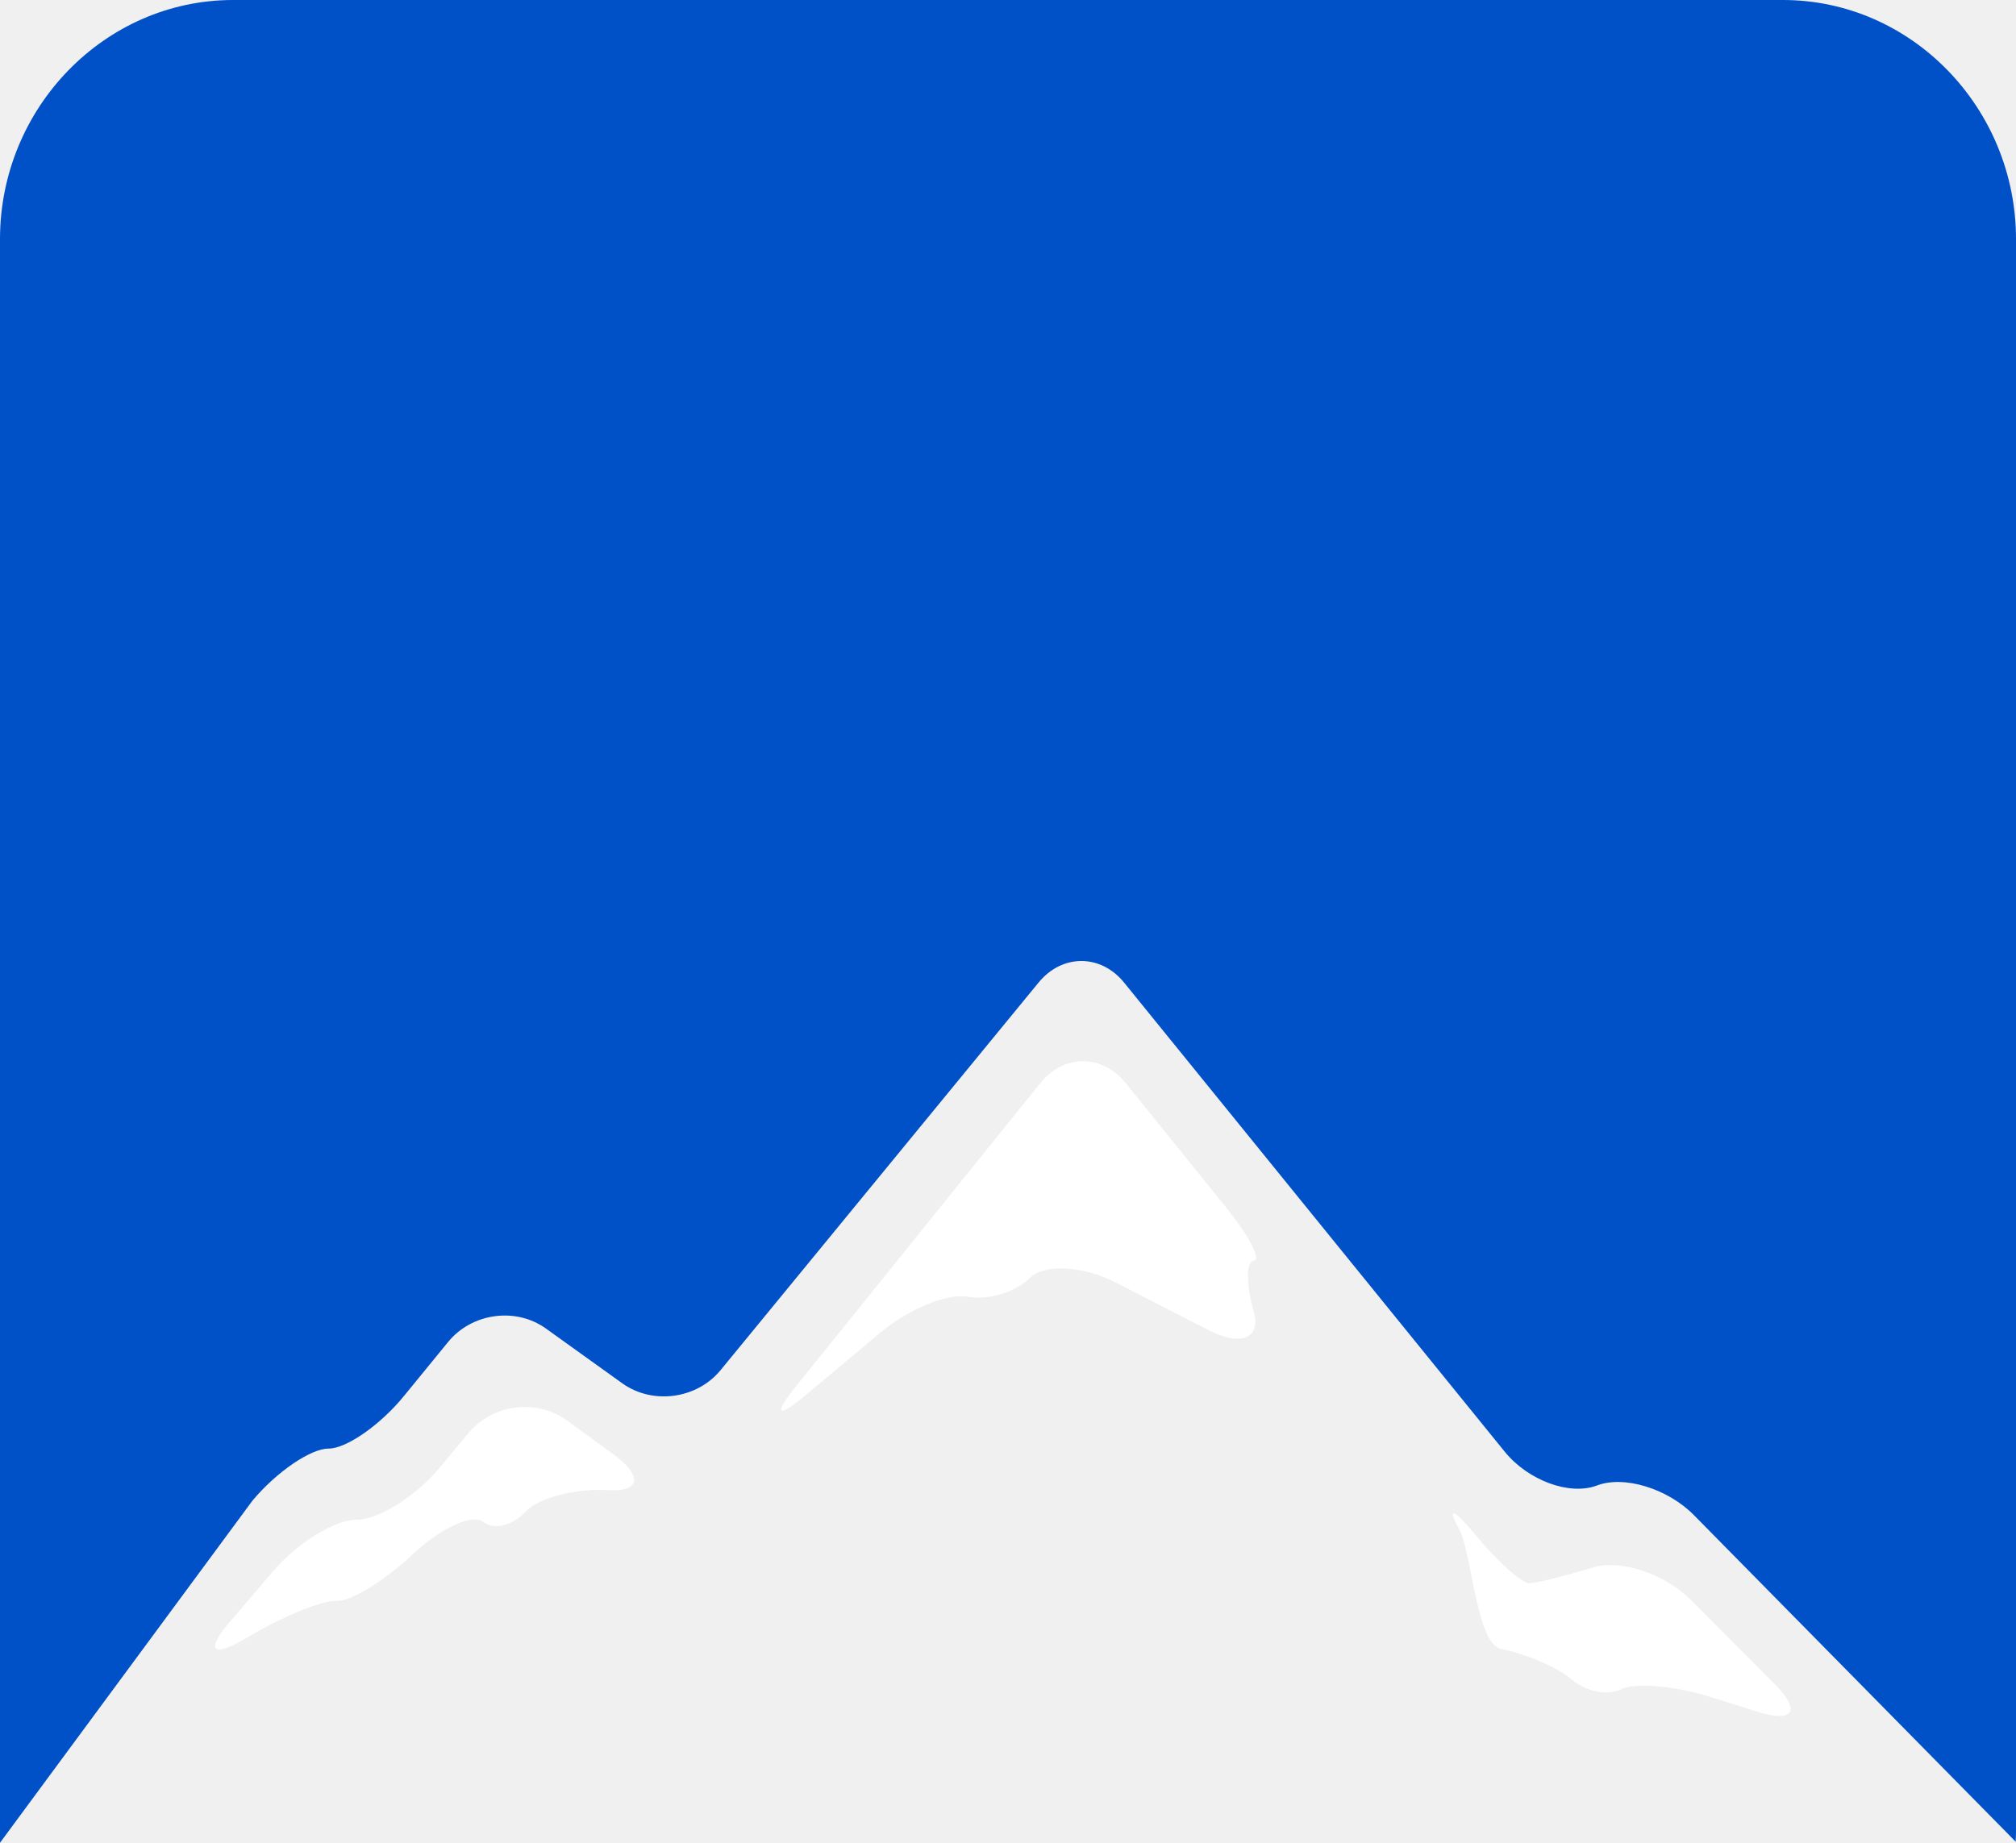
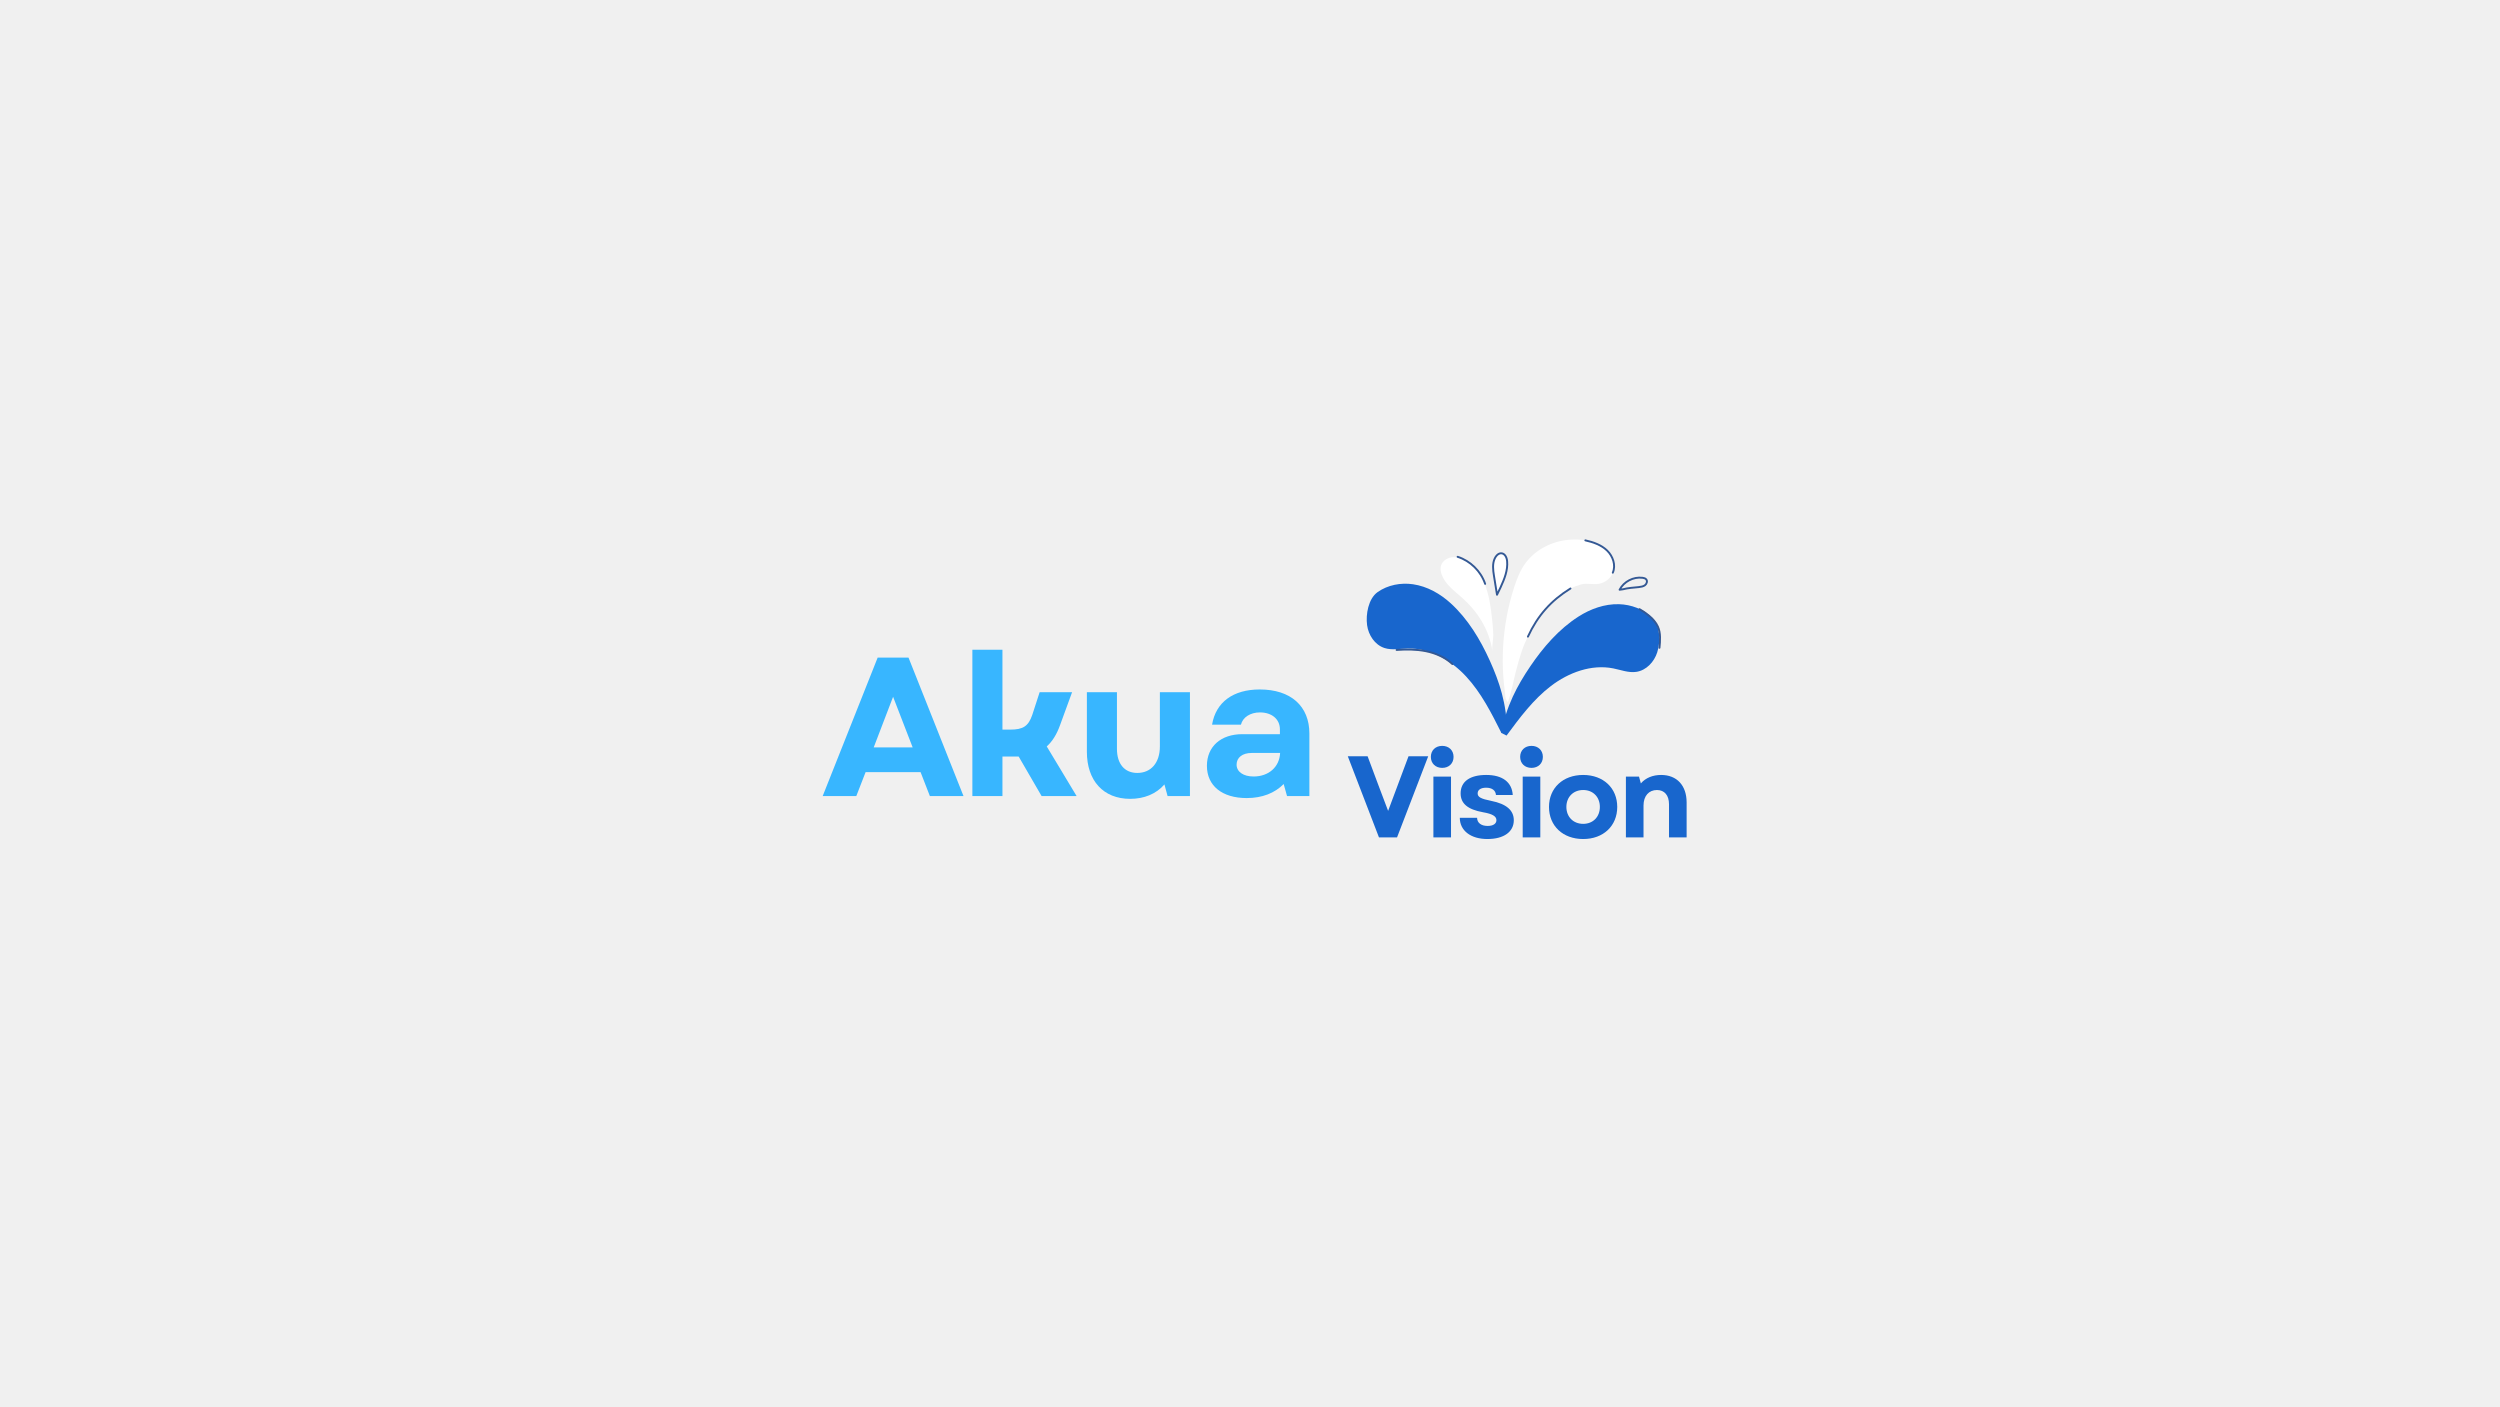
- <svg xmlns="http://www.w3.org/2000/svg" width="35" height="32" viewBox="0 0 35 32" fill="none">
-   <path d="M0 32V4.154C0 1.869 1.821 0 4.046 0H30.955C33.18 0 35 1.869 35 4.154V31.776C35 31.845 34.998 31.914 34.995 31.982L29.407 26.309C28.952 25.848 28.194 25.616 27.724 25.796C27.251 25.975 26.53 25.71 26.123 25.208L19.519 17.067C19.114 16.563 18.44 16.562 18.031 17.062L12.509 23.794C12.097 24.295 11.332 24.397 10.807 24.024L9.479 23.071C8.955 22.694 8.192 22.799 7.78 23.303L7.013 24.242C6.604 24.744 6.013 25.156 5.704 25.155C5.394 25.154 4.799 25.561 4.383 26.059L0 32Z" fill="#0050C8" />
-   <path d="M19.543 18.807C19.134 18.301 18.469 18.302 18.061 18.808L13.826 24.065C13.418 24.57 13.489 24.643 13.985 24.228L15.276 23.148C15.77 22.732 16.456 22.449 16.801 22.519C17.143 22.586 17.629 22.44 17.88 22.192C18.129 21.943 18.8 21.979 19.372 22.271L20.973 23.094C21.542 23.389 21.901 23.242 21.765 22.772C21.632 22.302 21.632 21.905 21.766 21.892C21.902 21.878 21.679 21.452 21.272 20.95L19.543 18.807Z" fill="white" />
-   <path d="M25.625 26.664C25.242 26.2 25.108 26.149 25.331 26.551C25.555 26.953 25.627 28.555 26.066 28.637C26.505 28.722 27.057 28.962 27.293 29.169C27.529 29.375 27.912 29.45 28.15 29.332C28.385 29.216 29.08 29.276 29.69 29.466L30.532 29.731C31.144 29.919 31.269 29.702 30.812 29.244L29.361 27.789C28.903 27.328 28.139 27.073 27.66 27.218C27.182 27.364 26.685 27.488 26.556 27.494C26.429 27.5 26.008 27.127 25.625 26.664Z" fill="white" />
-   <path d="M9.839 24.665C9.316 24.284 8.553 24.382 8.137 24.882L7.634 25.484C7.222 25.983 6.571 26.39 6.194 26.389C5.816 26.389 5.163 26.792 4.742 27.284L3.993 28.16C3.569 28.652 3.682 28.791 4.236 28.468L4.422 28.36C4.979 28.039 5.621 27.784 5.851 27.799C6.078 27.812 6.656 27.463 7.128 27.025L7.196 26.962C7.67 26.523 8.207 26.285 8.389 26.427C8.571 26.574 8.901 26.494 9.123 26.251C9.347 26.011 9.992 25.841 10.558 25.877C11.126 25.91 11.162 25.628 10.642 25.249L9.839 24.665Z" fill="white" />
+ <svg xmlns="http://www.w3.org/2000/svg" width="1920" zoomAndPan="magnify" viewBox="0 0 1440 810" height="1080" preserveAspectRatio="xMidYMid meet" version="1.0">
+   <defs>
+     <g />
+     <clipPath id="da89db820b">
+       <path d="M 864 348 L 956 348 L 956 423.367 L 864 423.367 Z M 864 348 " clip-rule="nonzero" />
+     </clipPath>
+   </defs>
+   <g fill="#38b6ff" fill-opacity="1">
+     <g transform="translate(472.8293, 458.5449)">
+       <g>
+         <path d="M 1.027 0 L 20.395 0 L 25.75 -13.785 L 57.426 -13.785 L 62.781 0 L 82.152 0 L 50.477 -79.758 L 32.703 -79.758 Z M 30.422 -28.031 L 41.59 -57.199 L 52.867 -28.031 Z M 30.422 -28.031 " />
+       </g>
+     </g>
+   </g>
+   <g fill="#38b6ff" fill-opacity="1">
+     <g transform="translate(551.4278, 458.5449)">
+       <g>
+         <path d="M 8.66 0 L 25.98 0 L 25.98 -22.789 L 35.32 -22.789 L 48.539 0 L 68.707 0 L 51.5 -28.598 C 54.691 -31.449 57.199 -35.438 59.137 -40.793 L 66.086 -59.82 L 47.398 -59.82 L 43.184 -46.828 C 40.906 -40.105 37.715 -38.285 30.422 -38.285 L 25.98 -38.285 L 25.98 -84.316 L 8.66 -84.316 Z M 8.66 0 " />
+       </g>
+     </g>
+   </g>
+   <g fill="#38b6ff" fill-opacity="1">
+     <g transform="translate(618.5212, 458.5449)">
+       <g>
+         <path d="M 32.473 1.594 C 40.336 1.594 47.398 -1.141 52.184 -6.723 L 54.008 0 L 66.883 0 L 66.883 -59.82 L 49.566 -59.82 L 49.566 -28.598 C 49.566 -19.141 44.438 -13.332 36.574 -13.332 C 29.281 -13.332 24.84 -18.457 24.84 -27.23 L 24.84 -59.82 L 7.52 -59.82 L 7.52 -25.523 C 7.52 -8.887 16.977 1.594 32.473 1.594 Z M 32.473 1.594 " />
+       </g>
+     </g>
+   </g>
+   <g fill="#38b6ff" fill-opacity="1">
+     <g transform="translate(689.4875, 458.5449)">
+       <g>
+         <path d="M 28.598 1.141 C 37.488 1.141 44.777 -1.711 49.906 -6.949 L 51.844 0 L 64.719 0 L 64.719 -36.004 C 64.719 -51.844 54.008 -61.414 36.121 -61.414 C 20.852 -61.414 10.824 -54.121 8.66 -41.133 L 25.297 -41.133 C 26.32 -45.348 30.648 -48.195 36.234 -48.195 C 43.07 -48.195 47.742 -44.324 47.742 -38.398 L 47.742 -35.664 L 26.094 -35.664 C 13.672 -35.664 5.695 -28.484 5.695 -17.434 C 5.695 -5.926 14.469 1.141 28.598 1.141 Z M 22.789 -18.117 C 22.789 -22.219 26.207 -24.84 31.449 -24.84 L 47.855 -24.84 C 47.512 -16.75 41.246 -11.281 32.586 -11.281 C 26.664 -11.281 22.789 -14.016 22.789 -18.117 Z M 22.789 -18.117 " />
+       </g>
+     </g>
+   </g>
+   <g fill="#1866cd" fill-opacity="1">
+     <g transform="translate(775.7326, 482.3453)">
+       <g>
+         <path d="M 18.555 0 L 28.965 0 L 46.918 -46.719 L 35.57 -46.719 L 23.824 -15.281 L 18.219 -30.098 L 12.012 -46.719 L 0.602 -46.719 Z M 18.555 0 " />
+       </g>
+     </g>
+   </g>
+   <g fill="#1866cd" fill-opacity="1">
+     <g transform="translate(820.5671, 482.3453)">
+       <g>
+         <path d="M 5.07 0 L 15.215 0 L 15.215 -35.039 L 5.07 -35.039 Z M 3.605 -46.383 C 3.605 -42.645 6.273 -40.043 10.145 -40.043 C 14.016 -40.043 16.684 -42.645 16.684 -46.383 C 16.684 -50.121 14.016 -52.723 10.145 -52.723 C 6.273 -52.723 3.605 -50.121 3.605 -46.383 Z M 3.605 -46.383 " />
+       </g>
+     </g>
+   </g>
+   <g fill="#1866cd" fill-opacity="1">
+     <g transform="translate(838.1801, 482.3453)">
+       <g>
+         <path d="M 18.555 0.934 C 28.031 0.934 33.77 -3.203 33.77 -9.879 C 33.77 -15.617 29.5 -19.289 20.824 -21.023 C 14.816 -22.223 12.949 -23.227 12.949 -25.359 C 12.949 -27.43 14.816 -28.629 17.82 -28.629 C 21.223 -28.629 23.293 -27.098 23.492 -24.426 L 33.168 -24.426 C 32.703 -31.836 27.23 -35.973 17.887 -35.973 C 8.477 -35.973 3.137 -32.168 3.137 -25.359 C 3.137 -19.555 7.141 -16.086 16.086 -14.48 C 21.488 -13.547 23.758 -12.145 23.758 -9.945 C 23.758 -7.875 21.891 -6.605 18.688 -6.605 C 14.949 -6.605 12.68 -8.41 12.613 -11.277 L 2.668 -11.277 C 2.668 -3.938 8.941 0.934 18.555 0.934 Z M 18.555 0.934 " />
+       </g>
+     </g>
+   </g>
+   <g fill="#1866cd" fill-opacity="1">
+     <g transform="translate(872.0059, 482.3453)">
+       <g>
+         <path d="M 5.07 0 L 15.215 0 L 15.215 -35.039 L 5.07 -35.039 Z M 3.605 -46.383 C 3.605 -42.645 6.273 -40.043 10.145 -40.043 C 14.016 -40.043 16.684 -42.645 16.684 -46.383 C 16.684 -50.121 14.016 -52.723 10.145 -52.723 C 6.273 -52.723 3.605 -50.121 3.605 -46.383 Z M 3.605 -46.383 " />
+       </g>
+     </g>
+   </g>
+   <g fill="#1866cd" fill-opacity="1">
+     <g transform="translate(889.619, 482.3453)">
+       <g>
+         <path d="M 22.289 0.934 C 33.902 0.934 41.91 -6.605 41.91 -17.551 C 41.91 -28.43 33.902 -35.973 22.289 -35.973 C 10.613 -35.973 2.602 -28.43 2.602 -17.551 C 2.602 -6.605 10.613 0.934 22.289 0.934 Z M 12.613 -17.551 C 12.613 -23.293 16.617 -27.297 22.289 -27.297 C 27.965 -27.297 31.902 -23.293 31.902 -17.551 C 31.902 -11.812 27.965 -7.809 22.289 -7.809 C 16.617 -7.809 12.613 -11.812 12.613 -17.551 Z M 12.613 -17.551 " />
+       </g>
+     </g>
+   </g>
+   <g fill="#1866cd" fill-opacity="1">
+     <g transform="translate(931.4511, 482.3453)">
+       <g>
+         <path d="M 5.07 0 L 15.215 0 L 15.215 -18.352 C 15.215 -23.891 18.285 -27.297 22.957 -27.297 C 27.297 -27.297 29.898 -24.227 29.898 -19.086 L 29.898 0 L 40.043 0 L 40.043 -20.156 C 40.043 -29.832 34.504 -35.973 25.359 -35.973 C 20.688 -35.973 16.484 -34.371 13.68 -31.102 L 12.613 -35.039 L 5.07 -35.039 Z M 5.07 0 " />
+       </g>
+     </g>
+   </g>
+   <path fill="#1866cd" d="M 864.859 422.113 C 864.836 422.121 864.816 422.129 864.793 422.137 C 859.047 410.68 853.188 399.051 844.473 389.648 C 835.758 380.25 823.641 373.211 810.828 373.531 C 806.332 373.645 801.695 374.637 797.418 373.242 C 791.898 371.438 788.219 365.832 787.441 360.082 C 786.605 353.902 788.18 344.801 793.531 341.027 C 799.379 336.914 806.914 335.504 813.922 336.535 C 822.086 337.727 829.586 341.984 835.676 347.551 C 845.566 356.594 852.656 368.41 858.129 380.531 C 860.895 386.652 863.34 392.938 865.07 399.43 C 866.008 402.973 866.754 406.57 867.246 410.203 C 867.387 411.23 868.707 420.953 867.961 421.184 C 866.934 421.488 865.895 421.801 864.859 422.113 Z M 864.859 422.113 " fill-opacity="1" fill-rule="nonzero" />
+   <g clip-path="url(#da89db820b)">
+     <path fill="#1866cd" d="M 867.715 423.656 C 867.738 423.664 867.754 423.68 867.773 423.688 C 875.395 413.379 883.145 402.918 893.336 395.137 C 903.527 387.359 916.664 382.492 929.238 384.996 C 933.652 385.879 938.051 387.645 942.5 386.996 C 948.25 386.16 952.824 381.262 954.57 375.73 C 956.449 369.781 956.449 360.547 951.82 355.926 C 946.766 350.879 939.578 348.199 932.496 348.016 C 924.25 347.797 916.133 350.715 909.188 355.156 C 897.898 362.379 888.895 372.816 881.434 383.828 C 877.668 389.387 874.188 395.156 871.375 401.262 C 869.84 404.598 868.496 408.012 867.395 411.508 C 867.082 412.496 864.121 421.855 864.816 422.203 C 865.777 422.688 866.746 423.172 867.715 423.656 Z M 867.715 423.656 " fill-opacity="1" fill-rule="nonzero" />
+   </g>
+   <path fill="#ffffff" d="M 867.879 403.605 C 867.641 403.164 867.445 402.672 867.438 402.664 C 866.945 401.449 866.977 399.66 866.797 398.348 C 866.418 395.508 866.121 392.652 865.918 389.789 C 865.516 384.066 865.473 378.316 865.793 372.594 C 866.434 360.984 868.551 349.453 872.113 338.391 C 873.73 333.375 875.676 328.379 878.836 324.16 C 884.52 316.57 893.738 311.891 903.176 310.957 C 919.117 309.383 933.57 317.137 928.926 329.996 C 927.898 332.836 925.297 334.91 922.441 335.895 C 918.578 337.219 914.48 335.559 910.527 336.668 C 902.566 338.906 895.543 344.332 890.16 350.496 C 887.031 354.082 883.34 361.031 880.941 365.176 C 877.07 371.84 875.074 379.398 873.113 386.848 C 871.621 392.512 870.703 398.715 868.586 404.164 C 868.453 404.52 868.141 404.098 867.879 403.605 Z M 867.879 403.605 " fill-opacity="1" fill-rule="nonzero" />
+   <path fill="#ffffff" d="M 842.039 344.191 C 837.562 340.223 832.363 336.48 830.367 330.832 C 829.824 329.297 829.547 327.602 829.949 326.023 C 830.738 322.938 834.051 320.969 837.238 320.93 C 840.43 320.895 843.441 322.43 845.977 324.359 C 850.047 327.445 853.262 331.652 855.176 336.387 C 857.719 342.668 858.68 349.484 859.387 356.176 C 859.715 359.27 860.059 362.371 860.133 365.473 C 860.199 368.457 859.215 372.191 859.648 375.055 C 857.801 362.789 851.277 352.367 842.039 344.191 Z M 842.039 344.191 " fill-opacity="1" fill-rule="nonzero" />
+   <path stroke-linecap="round" transform="matrix(0.745475, 0, 0, 0.745475, 713.2303, 208.7299)" fill-opacity="1" fill="#ffffff" fill-rule="nonzero" stroke-linejoin="round" d="M 199.931 179.542 C 199.129 174.58 198.338 169.618 197.541 164.661 C 196.891 160.621 196.263 155.512 198.17 151.551 C 201.24 145.179 207.088 146.688 207.749 153.578 C 208.419 160.569 205.621 167.459 202.681 173.841 Z M 199.931 179.542 " stroke="#335894" stroke-width="1.5" stroke-opacity="1" stroke-miterlimit="10" />
+   <path stroke-linecap="round" transform="matrix(0.745475, 0, 0, 0.745475, 713.2303, 208.7299)" fill="none" stroke-linejoin="round" d="M 223.819 211.92 C 231.302 195.692 241.51 184.138 256.69 174.711 " stroke="#335894" stroke-width="1.5" stroke-opacity="1" stroke-miterlimit="10" />
+   <path stroke-linecap="round" transform="matrix(0.745475, 0, 0, 0.745475, 713.2303, 208.7299)" fill="none" stroke-linejoin="round" d="M 169.502 150.23 C 179.332 153.348 187.48 161.36 190.771 171.138 " stroke="#335894" stroke-width="1.5" stroke-opacity="1" stroke-miterlimit="10" />
+   <path stroke-linecap="round" transform="matrix(0.745475, 0, 0, 0.745475, 713.2303, 208.7299)" fill="none" stroke-linejoin="round" d="M 122.343 222.18 C 129.951 221.661 137.669 221.651 145.142 223.181 C 152.619 224.721 159.882 227.881 165.462 233.089 " stroke="#335894" stroke-width="1.5" stroke-opacity="1" stroke-miterlimit="10" />
+   <path stroke-linecap="round" transform="matrix(0.745475, 0, 0, 0.745475, 713.2303, 208.7299)" fill="none" stroke-linejoin="round" d="M 310.069 190.683 C 312.72 192.181 315.22 193.931 317.541 195.902 C 320.282 198.228 322.802 200.932 324.259 204.223 C 326.502 209.258 325.998 215.038 325.459 220.529 " stroke="#335894" stroke-width="1.5" stroke-opacity="1" stroke-miterlimit="10" />
+   <path stroke-linecap="round" transform="matrix(0.745475, 0, 0, 0.745475, 713.2303, 208.7299)" fill="none" stroke-linejoin="round" d="M 268.191 137.518 C 274.312 138.88 280.5 141.029 285.001 145.388 C 289.502 149.748 291.913 156.759 289.397 162.502 " stroke="#335894" stroke-width="1.5" stroke-opacity="1" stroke-miterlimit="10" />
+   <path stroke-linecap="round" transform="matrix(0.745475, 0, 0, 0.745475, 713.2303, 208.7299)" fill="none" stroke-linejoin="round" d="M 294.658 175.67 C 297.928 169.372 305.348 165.499 312.38 166.443 C 313.438 166.579 314.57 166.872 315.251 167.7 C 316.32 169.031 315.629 171.158 314.261 172.18 C 312.888 173.202 311.112 173.427 309.409 173.632 C 305.311 174.088 301.13 174.25 297.158 175.34 Z M 294.658 175.67 " stroke="#335894" stroke-width="1.5" stroke-opacity="1" stroke-miterlimit="10" />
</svg>
